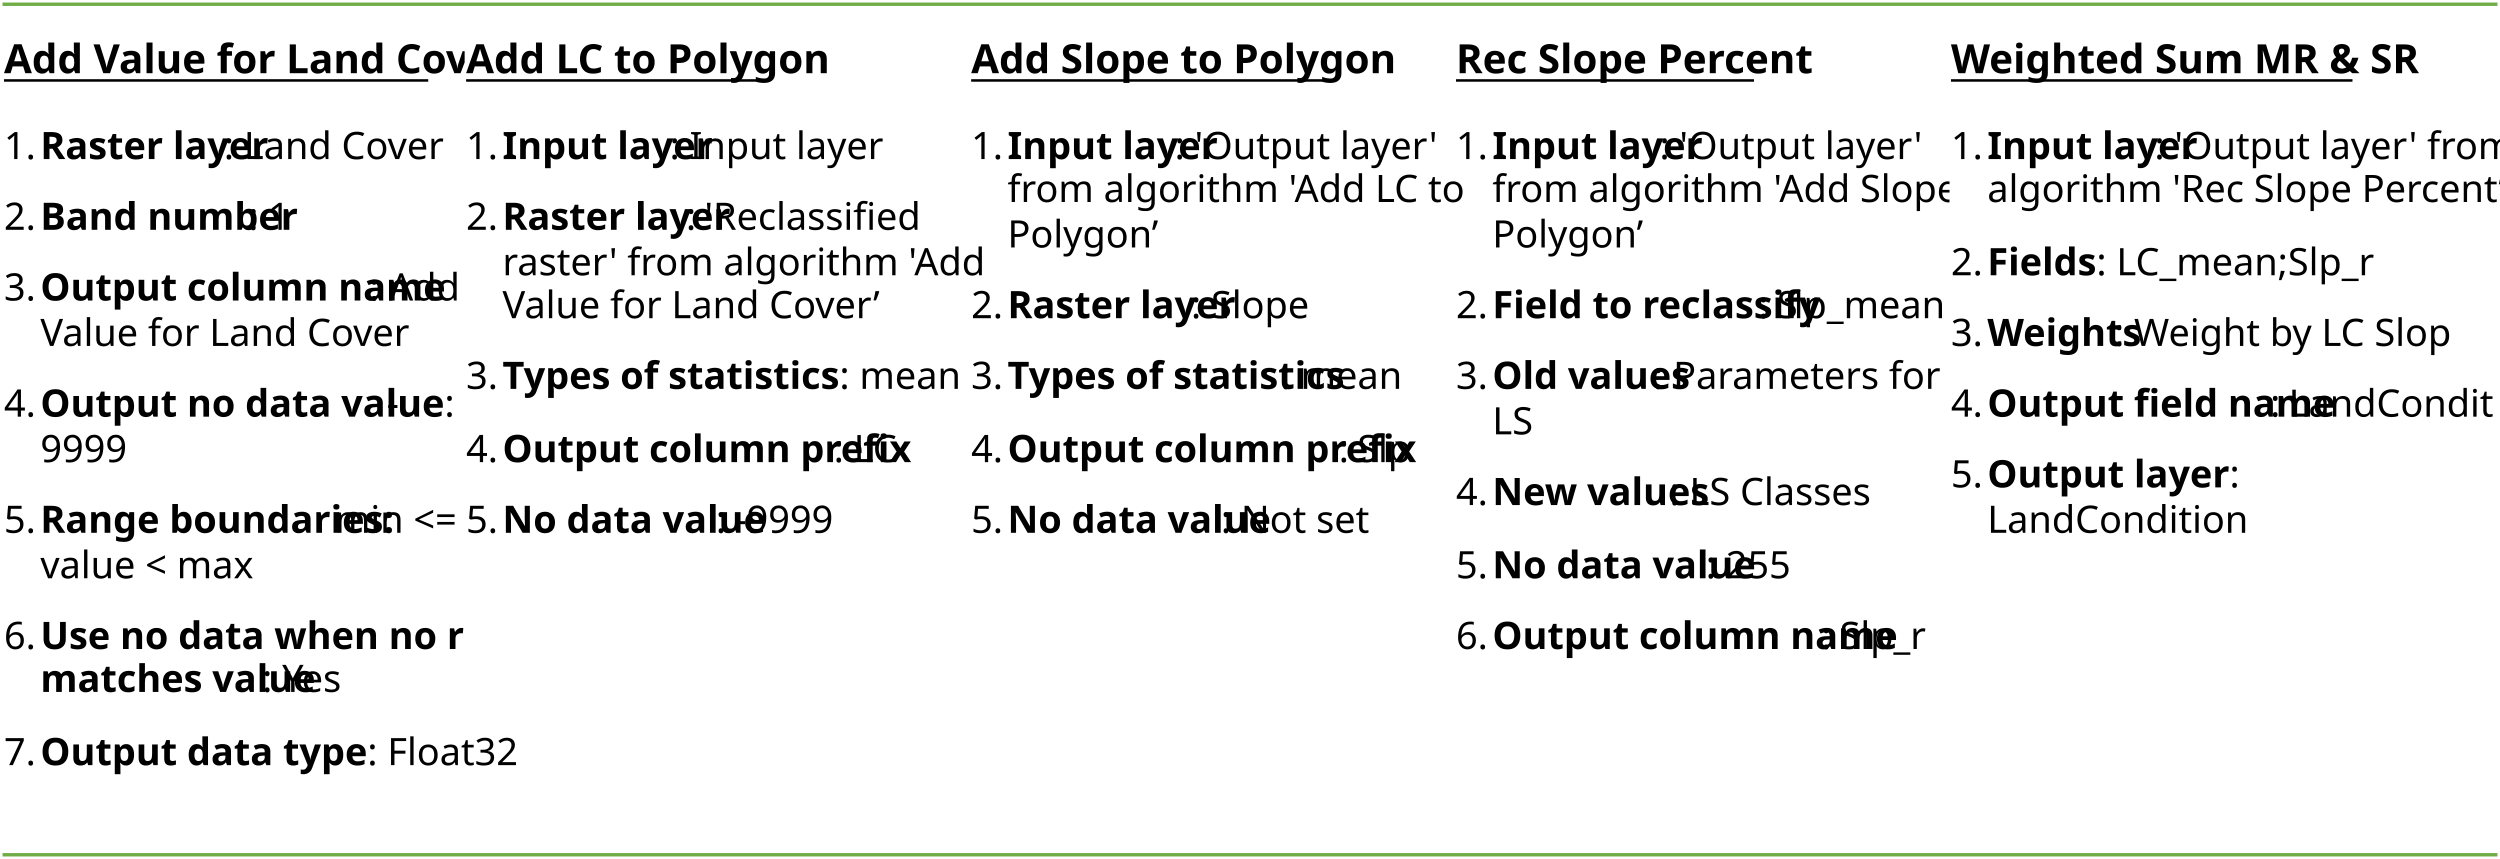
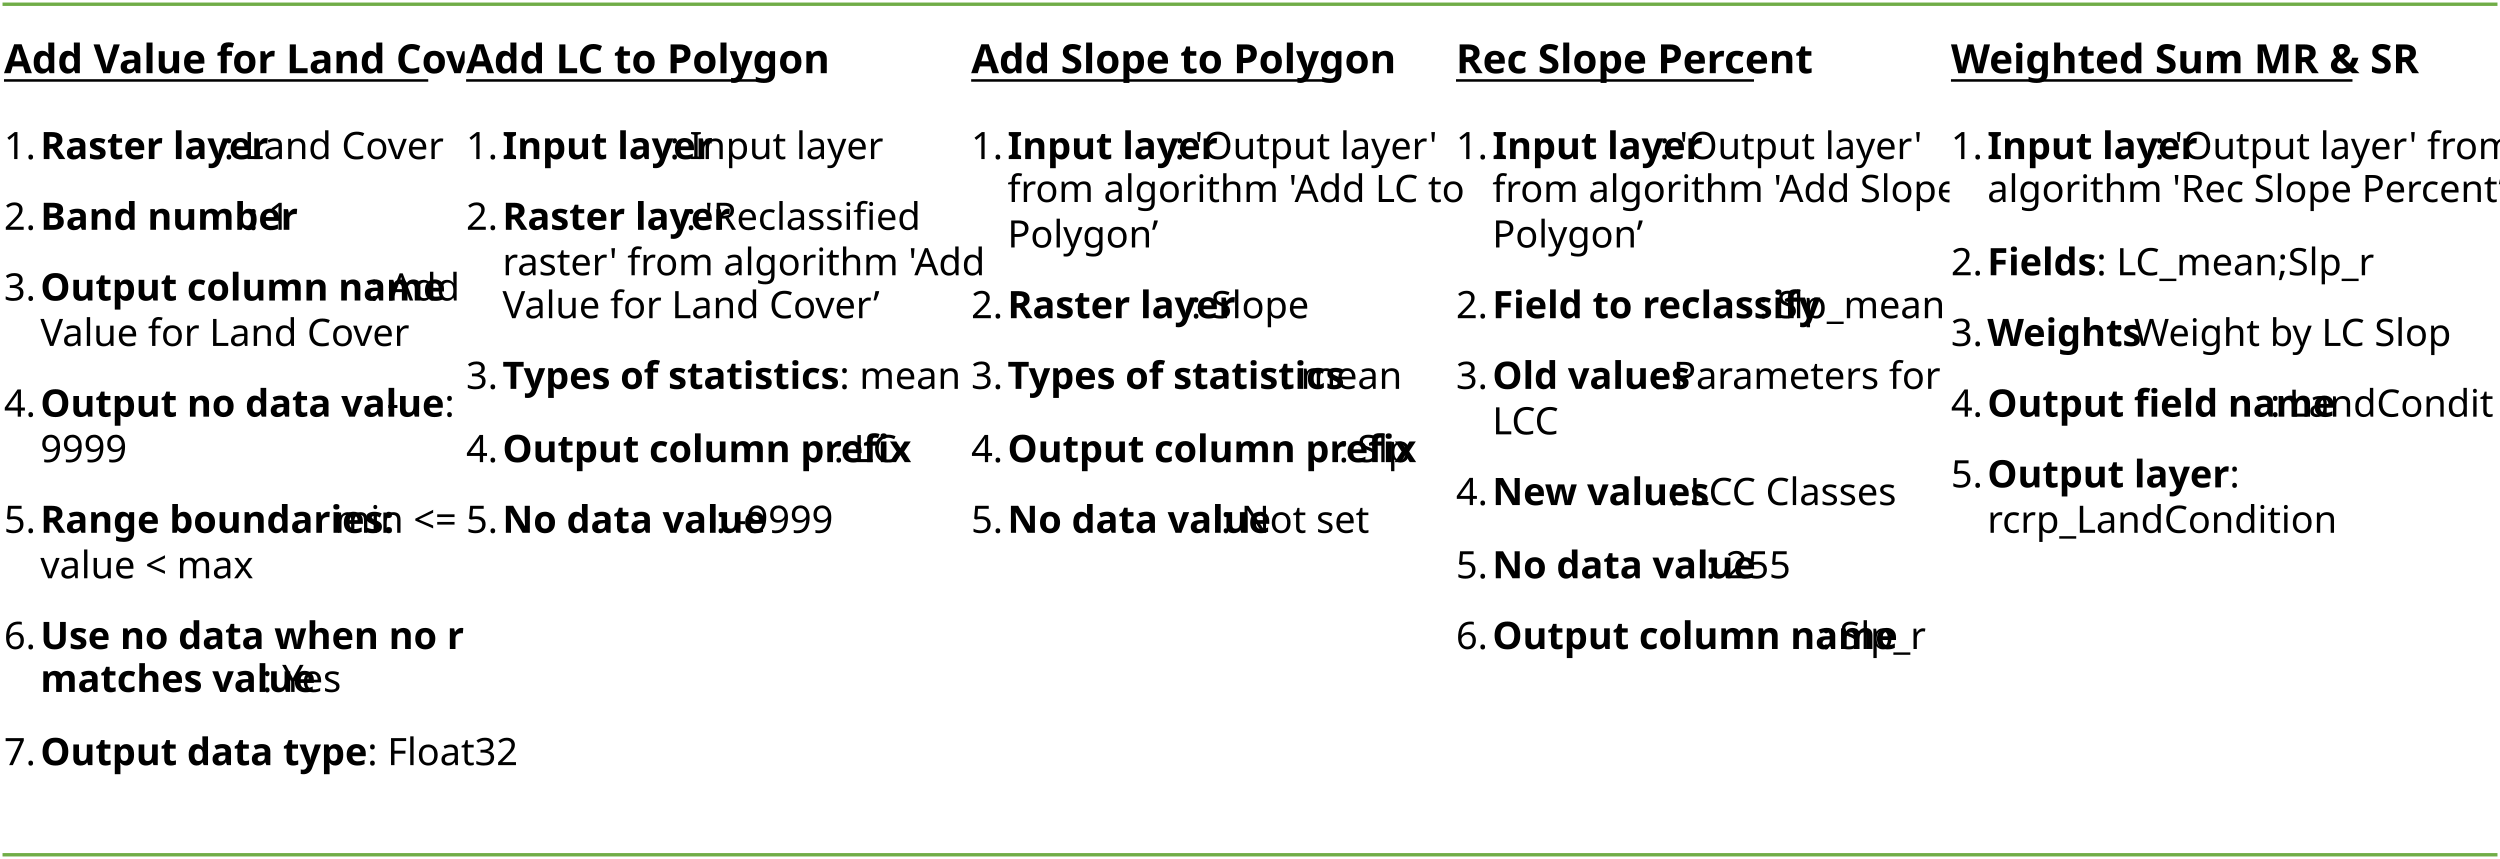
<svg xmlns="http://www.w3.org/2000/svg" width="990" height="340" overflow="hidden">
  <defs>
    <clipPath id="clip0">
      <rect x="145" y="61" width="990" height="340" />
    </clipPath>
    <clipPath id="clip1">
      <rect x="146" y="17" width="183" height="136" />
    </clipPath>
    <clipPath id="clip2">
      <rect x="329" y="17" width="200" height="136" />
    </clipPath>
    <clipPath id="clip3">
      <rect x="529" y="17" width="192" height="136" />
    </clipPath>
    <clipPath id="clip4">
      <rect x="721" y="17" width="196" height="136" />
    </clipPath>
    <clipPath id="clip5">
      <rect x="917" y="17" width="217" height="136" />
    </clipPath>
    <clipPath id="clip6">
      <rect x="146" y="-748" width="183" height="2002" />
    </clipPath>
    <clipPath id="clip7">
      <rect x="146" y="-748" width="183" height="2002" />
    </clipPath>
    <clipPath id="clip8">
      <rect x="146" y="-748" width="183" height="2002" />
    </clipPath>
    <clipPath id="clip9">
      <rect x="146" y="-748" width="183" height="2002" />
    </clipPath>
    <clipPath id="clip10">
      <rect x="146" y="-748" width="183" height="2002" />
    </clipPath>
    <clipPath id="clip11">
      <rect x="146" y="-748" width="183" height="2002" />
    </clipPath>
    <clipPath id="clip12">
      <rect x="146" y="-748" width="183" height="2002" />
    </clipPath>
    <clipPath id="clip13">
      <rect x="146" y="-748" width="183" height="2002" />
    </clipPath>
    <clipPath id="clip14">
      <rect x="146" y="-748" width="183" height="2002" />
    </clipPath>
    <clipPath id="clip15">
      <rect x="146" y="-748" width="183" height="2002" />
    </clipPath>
    <clipPath id="clip16">
      <rect x="329" y="-388" width="200" height="1162" />
    </clipPath>
    <clipPath id="clip17">
      <rect x="329" y="-388" width="200" height="1162" />
    </clipPath>
    <clipPath id="clip18">
      <rect x="329" y="-388" width="200" height="1162" />
    </clipPath>
    <clipPath id="clip19">
      <rect x="329" y="-388" width="200" height="1162" />
    </clipPath>
    <clipPath id="clip20">
      <rect x="329" y="-388" width="200" height="1162" />
    </clipPath>
    <clipPath id="clip21">
      <rect x="529" y="-388" width="192" height="1162" />
    </clipPath>
    <clipPath id="clip22">
      <rect x="529" y="-388" width="192" height="1162" />
    </clipPath>
    <clipPath id="clip23">
      <rect x="529" y="-388" width="192" height="1162" />
    </clipPath>
    <clipPath id="clip24">
      <rect x="529" y="-388" width="192" height="1162" />
    </clipPath>
    <clipPath id="clip25">
      <rect x="529" y="-388" width="192" height="1162" />
    </clipPath>
    <clipPath id="clip26">
      <rect x="721" y="-526" width="196" height="1484" />
    </clipPath>
    <clipPath id="clip27">
      <rect x="721" y="-526" width="196" height="1484" />
    </clipPath>
    <clipPath id="clip28">
      <rect x="721" y="-526" width="196" height="1484" />
    </clipPath>
    <clipPath id="clip29">
      <rect x="721" y="-526" width="196" height="1484" />
    </clipPath>
    <clipPath id="clip30">
      <rect x="721" y="-526" width="196" height="1484" />
    </clipPath>
    <clipPath id="clip31">
      <rect x="721" y="-526" width="196" height="1484" />
    </clipPath>
    <clipPath id="clip32">
      <rect x="721" y="-526" width="196" height="1484" />
    </clipPath>
    <clipPath id="clip33">
      <rect x="917" y="-388" width="217" height="1162" />
    </clipPath>
    <clipPath id="clip34">
      <rect x="917" y="-388" width="217" height="1162" />
    </clipPath>
    <clipPath id="clip35">
      <rect x="917" y="-388" width="217" height="1162" />
    </clipPath>
    <clipPath id="clip36">
      <rect x="917" y="-388" width="217" height="1162" />
    </clipPath>
    <clipPath id="clip37">
      <rect x="917" y="-388" width="217" height="1162" />
    </clipPath>
  </defs>
  <g clip-path="url(#clip0)" transform="translate(-145 -61)">
    <path d="M146 62.67 1134 62.67" stroke="#70AD47" stroke-width="1.333" stroke-linejoin="round" stroke-miterlimit="10" fill="none" fill-rule="evenodd" />
    <path d="M146 399.49 1134 399.49" stroke="#70AD47" stroke-width="1.333" stroke-linejoin="round" stroke-miterlimit="10" fill="none" fill-rule="evenodd" />
    <g clip-path="url(#clip1)">
      <text font-family="Calibri,Calibri_MSFontService,sans-serif" font-weight="700" font-size="16" transform="translate(146.579 90)">Add Value for Land Cover</text>
    </g>
    <path d="M146.579 92.36 188.579 92.36 230.579 92.36 272.579 92.36 314.579 92.36 314.579 93.36 272.579 93.36 230.579 93.36 188.579 93.36 146.579 93.36Z" fill-rule="evenodd" />
    <g clip-path="url(#clip2)">
      <text font-family="Calibri,Calibri_MSFontService,sans-serif" font-weight="700" font-size="16" transform="translate(329.579 90)">Add LC to Polygon</text>
    </g>
    <path d="M329.579 92.36 369.579 92.36 409.579 92.36 449.579 92.36 449.579 93.36 409.579 93.36 369.579 93.36 329.579 93.36Z" fill-rule="evenodd" />
    <g clip-path="url(#clip3)">
      <text font-family="Calibri,Calibri_MSFontService,sans-serif" font-weight="700" font-size="16" transform="translate(529.579 90)">Add Slope to Polygon</text>
    </g>
    <path d="M529.579 92.36 576.913 92.36 624.246 92.36 671.579 92.36 671.579 93.36 624.246 93.36 576.913 93.36 529.579 93.36Z" fill-rule="evenodd" />
    <g clip-path="url(#clip4)">
      <text font-family="Calibri,Calibri_MSFontService,sans-serif" font-weight="700" font-size="16" transform="translate(721.579 90)">Rec Slope Percent</text>
    </g>
    <path d="M721.579 92.36 760.913 92.36 800.246 92.36 839.579 92.36 839.579 93.36 800.246 93.36 760.913 93.36 721.579 93.36Z" fill-rule="evenodd" />
    <g clip-path="url(#clip5)">
      <text font-family="Calibri,Calibri_MSFontService,sans-serif" font-weight="700" font-size="16" transform="translate(917.579 90)">Weighted Sum MR &amp; SR</text>
    </g>
    <path d="M917.579 92.36 970.579 92.36 1023.58 92.36 1076.58 92.36 1076.58 93.36 1023.58 93.36 970.579 93.36 917.579 93.36Z" fill-rule="evenodd" />
    <g clip-path="url(#clip6)">
      <text font-family="Calibri,Calibri_MSFontService,sans-serif" font-weight="400" font-size="15" transform="translate(146.579 124)">1.</text>
    </g>
    <text font-family="Calibri,Calibri_MSFontService,sans-serif" font-weight="400" font-size="15" transform="translate(160.979 124)">​<tspan font-weight="700" font-size="15" x="0" y="0">Raster layer</tspan>
      <tspan font-size="15" x="72.667" y="0">: Land Cover</tspan>
    </text>
    <g clip-path="url(#clip7)">
      <text font-family="Calibri,Calibri_MSFontService,sans-serif" font-weight="400" font-size="15" transform="translate(146.579 152)">2.</text>
    </g>
    <text font-family="Calibri,Calibri_MSFontService,sans-serif" font-weight="400" font-size="15" transform="translate(160.979 152)">​<tspan font-weight="700" font-size="15" x="0" y="0">Band number</tspan>
      <tspan font-size="15" x="82.333" y="0">: 1</tspan>
    </text>
    <g clip-path="url(#clip8)">
      <text font-family="Calibri,Calibri_MSFontService,sans-serif" font-weight="400" font-size="15" transform="translate(146.579 180)">3.</text>
    </g>
    <text font-family="Calibri,Calibri_MSFontService,sans-serif" font-weight="400" font-size="15" transform="translate(160.979 180)">​<tspan font-weight="700" font-size="15" x="0" y="0">Output column name</tspan>
    </text>
    <g clip-path="url(#clip9)">
      <text font-family="Calibri,Calibri_MSFontService,sans-serif" font-weight="400" font-size="15" transform="translate(291.146 180)">: Add </text>
    </g>
    <text font-family="Calibri,Calibri_MSFontService,sans-serif" font-weight="400" font-size="15" transform="translate(160.979 198)">Value for Land Cover</text>
    <g clip-path="url(#clip10)">
      <text font-family="Calibri,Calibri_MSFontService,sans-serif" font-weight="400" font-size="15" transform="translate(146.579 226)">4.</text>
    </g>
    <text font-family="Calibri,Calibri_MSFontService,sans-serif" font-weight="400" font-size="15" transform="translate(160.979 226)">​<tspan font-weight="700" font-size="15" x="0" y="0">Output no data value</tspan>: <tspan font-size="15" x="137.167" y="0">-</tspan>
      <tspan font-size="15" x="0" y="18">9999</tspan>
    </text>
    <g clip-path="url(#clip11)">
      <text font-family="Calibri,Calibri_MSFontService,sans-serif" font-weight="400" font-size="15" transform="translate(146.579 272)">5.</text>
    </g>
    <text font-family="Calibri,Calibri_MSFontService,sans-serif" font-weight="400" font-size="15" transform="translate(160.979 272)">​<tspan font-weight="700" font-size="15" x="0" y="0">Range boundaries:</tspan>
    </text>
    <g clip-path="url(#clip12)">
      <text font-family="Calibri,Calibri_MSFontService,sans-serif" font-weight="400" font-size="15" transform="translate(277.646 272)">min &lt;= </text>
    </g>
    <text font-family="Calibri,Calibri_MSFontService,sans-serif" font-weight="400" font-size="15" transform="translate(160.979 290)">value &lt; max</text>
    <g clip-path="url(#clip13)">
      <text font-family="Calibri,Calibri_MSFontService,sans-serif" font-weight="400" font-size="15" transform="translate(146.579 318)">6.</text>
    </g>
    <text font-family="Calibri,Calibri_MSFontService,sans-serif" font-weight="400" font-size="15" transform="translate(160.979 318)">​</text>
    <g clip-path="url(#clip14)">
      <text font-family="Calibri,Calibri_MSFontService,sans-serif" font-weight="700" font-size="15" transform="translate(160.979 318)">Use no data when no range </text>
    </g>
    <text font-family="Calibri,Calibri_MSFontService,sans-serif" font-weight="700" font-size="15" transform="translate(160.979 335)">matches value<tspan font-weight="400" font-size="15" x="87.833" y="0">: Yes</tspan>
    </text>
    <g clip-path="url(#clip15)">
      <text font-family="Calibri,Calibri_MSFontService,sans-serif" font-weight="400" font-size="15" transform="translate(146.579 364)">7.</text>
    </g>
    <text font-family="Calibri,Calibri_MSFontService,sans-serif" font-weight="400" font-size="15" transform="translate(160.979 364)">​<tspan font-weight="700" font-size="15" x="0" y="0">Output data type</tspan>: Float32</text>
    <g clip-path="url(#clip16)">
      <text font-family="Calibri,Calibri_MSFontService,sans-serif" font-weight="400" font-size="15" transform="translate(329.579 124)">1.</text>
    </g>
    <text font-family="Calibri,Calibri_MSFontService,sans-serif" font-weight="400" font-size="15" transform="translate(343.979 124)">​<tspan font-weight="700" font-size="15" x="0" y="0">​​Input layer</tspan>
      <tspan font-size="15" x="66.167" y="0">: Input layer</tspan>
    </text>
    <g clip-path="url(#clip17)">
      <text font-family="Calibri,Calibri_MSFontService,sans-serif" font-weight="400" font-size="15" transform="translate(329.579 152)">2.</text>
    </g>
    <text font-family="Calibri,Calibri_MSFontService,sans-serif" font-weight="400" font-size="15" transform="translate(343.979 152)">​<tspan font-weight="700" font-size="15" x="0" y="0">​Raster layer</tspan>
      <tspan font-size="15" x="72.667" y="0">:</tspan>
      <tspan font-size="15" x="80" y="0">'Reclassified </tspan>
      <tspan font-size="15" x="0" y="18">raster' from algorithm 'Add </tspan>
      <tspan font-size="15" x="0" y="35">Value for Land Cover’</tspan>
    </text>
    <g clip-path="url(#clip18)">
      <text font-family="Calibri,Calibri_MSFontService,sans-serif" font-weight="400" font-size="15" transform="translate(329.579 215)">3.</text>
    </g>
    <text font-family="Calibri,Calibri_MSFontService,sans-serif" font-weight="400" font-size="15" transform="translate(343.979 215)">​<tspan font-weight="700" font-size="15" x="0" y="0">​Types of statistics</tspan>: mean</text>
    <g clip-path="url(#clip19)">
      <text font-family="Calibri,Calibri_MSFontService,sans-serif" font-weight="400" font-size="15" transform="translate(329.579 244)">4.</text>
    </g>
    <text font-family="Calibri,Calibri_MSFontService,sans-serif" font-weight="400" font-size="15" transform="translate(343.979 244)">​<tspan font-weight="700" font-size="15" x="0" y="0">Output column prefix</tspan>
      <tspan font-size="15" x="131.167" y="0">: LC</tspan>
    </text>
    <g clip-path="url(#clip20)">
      <text font-family="Calibri,Calibri_MSFontService,sans-serif" font-weight="400" font-size="15" transform="translate(329.579 272)">5.</text>
    </g>
    <text font-family="Calibri,Calibri_MSFontService,sans-serif" font-weight="400" font-size="15" transform="translate(343.979 272)">​<tspan font-weight="700" font-size="15" x="0" y="0">​​No data value</tspan>
      <tspan font-size="15" x="84.5" y="0">: </tspan>
      <tspan font-size="15" x="91.833" y="0">-</tspan>9999</text>
    <g clip-path="url(#clip21)">
      <text font-family="Calibri,Calibri_MSFontService,sans-serif" font-weight="400" font-size="15" transform="translate(529.579 124)">1.</text>
    </g>
    <text font-family="Calibri,Calibri_MSFontService,sans-serif" font-weight="400" font-size="15" transform="translate(543.979 124)">​<tspan font-weight="700" font-size="15" x="0" y="0">Input layer</tspan>
      <tspan font-size="15" x="66.167" y="0">: 'Output layer' </tspan>
      <tspan font-size="15" x="0" y="17">from algorithm 'Add LC to </tspan>
      <tspan font-size="15" x="0" y="35">Polygon’</tspan>
    </text>
    <g clip-path="url(#clip22)">
      <text font-family="Calibri,Calibri_MSFontService,sans-serif" font-weight="400" font-size="15" transform="translate(529.579 187)">2.</text>
    </g>
    <text font-family="Calibri,Calibri_MSFontService,sans-serif" font-weight="400" font-size="15" transform="translate(543.979 187)">​<tspan font-weight="700" font-size="15" x="0" y="0">Raster layer</tspan>
      <tspan font-size="15" x="72.667" y="0">: Slope</tspan>
    </text>
    <g clip-path="url(#clip23)">
      <text font-family="Calibri,Calibri_MSFontService,sans-serif" font-weight="400" font-size="15" transform="translate(529.579 215)">3.</text>
    </g>
    <text font-family="Calibri,Calibri_MSFontService,sans-serif" font-weight="400" font-size="15" transform="translate(543.979 215)">​<tspan font-weight="700" font-size="15" x="0" y="0">Types of statistics</tspan>
      <tspan font-size="15" x="108.167" y="0">: mean</tspan>
    </text>
    <g clip-path="url(#clip24)">
      <text font-family="Calibri,Calibri_MSFontService,sans-serif" font-weight="400" font-size="15" transform="translate(529.579 244)">4.</text>
    </g>
    <text font-family="Calibri,Calibri_MSFontService,sans-serif" font-weight="400" font-size="15" transform="translate(543.979 244)">​<tspan font-weight="700" font-size="15" x="0" y="0">Output column prefix</tspan>
      <tspan font-size="15" x="131.167" y="0">: </tspan>
      <tspan font-size="15" x="138.5" y="0">Slp</tspan>
    </text>
    <g clip-path="url(#clip25)">
      <text font-family="Calibri,Calibri_MSFontService,sans-serif" font-weight="400" font-size="15" transform="translate(529.579 272)">5.</text>
    </g>
    <text font-family="Calibri,Calibri_MSFontService,sans-serif" font-weight="400" font-size="15" transform="translate(543.979 272)">​<tspan font-weight="700" font-size="15" x="0" y="0">No data value</tspan>
      <tspan font-size="15" x="84.5" y="0">: Not set</tspan>
    </text>
    <g clip-path="url(#clip26)">
      <text font-family="Calibri,Calibri_MSFontService,sans-serif" font-weight="400" font-size="15" transform="translate(721.579 124)">1.</text>
    </g>
    <text font-family="Calibri,Calibri_MSFontService,sans-serif" font-weight="400" font-size="15" transform="translate(735.979 124)">​<tspan font-weight="700" font-size="15" x="0" y="0">Input layer</tspan>
      <tspan font-size="15" x="66.167" y="0">: 'Output layer' </tspan>
    </text>
    <g clip-path="url(#clip27)">
      <text font-family="Calibri,Calibri_MSFontService,sans-serif" font-weight="400" font-size="15" transform="translate(735.979 141)">from algorithm 'Add Slope to </text>
    </g>
    <text font-family="Calibri,Calibri_MSFontService,sans-serif" font-weight="400" font-size="15" transform="translate(735.979 159)">Polygon’</text>
    <g clip-path="url(#clip28)">
      <text font-family="Calibri,Calibri_MSFontService,sans-serif" font-weight="400" font-size="15" transform="translate(721.579 187)">2.</text>
    </g>
    <text font-family="Calibri,Calibri_MSFontService,sans-serif" font-weight="400" font-size="15" transform="translate(735.979 187)">​<tspan font-weight="700" font-size="15" x="0" y="0">​Field to reclassify</tspan>
      <tspan font-size="15" x="105.333" y="0">:</tspan>
      <tspan font-size="15" x="112.667" y="0">S</tspan>
      <tspan font-size="15" x="119.333" y="0">lp_mean</tspan>
    </text>
    <g clip-path="url(#clip29)">
      <text font-family="Calibri,Calibri_MSFontService,sans-serif" font-weight="400" font-size="15" transform="translate(721.579 215)">3.</text>
    </g>
    <text font-family="Calibri,Calibri_MSFontService,sans-serif" font-weight="400" font-size="15" transform="translate(735.979 215)">​<tspan font-weight="700" font-size="15" x="0" y="0">​Old values</tspan>
      <tspan font-size="15" x="63.667" y="0">: Parameters for </tspan>
-       <tspan font-size="15" x="0" y="18">LS</tspan>
+       <tspan font-size="15" x="0" y="18">LCC</tspan>
    </text>
    <g clip-path="url(#clip30)">
      <text font-family="Calibri,Calibri_MSFontService,sans-serif" font-weight="400" font-size="15" transform="translate(721.579 261)">4.</text>
    </g>
    <text font-family="Calibri,Calibri_MSFontService,sans-serif" font-weight="400" font-size="15" transform="translate(735.979 261)">​<tspan font-weight="700" font-size="15" x="0" y="0">New values</tspan>
-       <tspan font-size="15" x="70.167" y="0">: LS Classes</tspan>
+       <tspan font-size="15" x="70.167" y="0">: LCC Classes</tspan>
    </text>
    <g clip-path="url(#clip31)">
      <text font-family="Calibri,Calibri_MSFontService,sans-serif" font-weight="400" font-size="15" transform="translate(721.579 290)">5.</text>
    </g>
    <text font-family="Calibri,Calibri_MSFontService,sans-serif" font-weight="400" font-size="15" transform="translate(735.979 290)">​<tspan font-weight="700" font-size="15" x="0" y="0">No data value</tspan>
      <tspan font-size="15" x="84.5" y="0">: 255</tspan>
    </text>
    <g clip-path="url(#clip32)">
      <text font-family="Calibri,Calibri_MSFontService,sans-serif" font-weight="400" font-size="15" transform="translate(721.579 318)">6.</text>
    </g>
    <text font-family="Calibri,Calibri_MSFontService,sans-serif" font-weight="400" font-size="15" transform="translate(735.979 318)">​<tspan font-weight="700" font-size="15" x="0" y="0">Output column name</tspan>
      <tspan font-size="15" x="130.167" y="0">: </tspan>
      <tspan font-size="15" x="137.5" y="0">Slp_r</tspan>
    </text>
    <g clip-path="url(#clip33)">
      <text font-family="Calibri,Calibri_MSFontService,sans-serif" font-weight="400" font-size="15" transform="translate(917.579 124)">1.</text>
    </g>
    <text font-family="Calibri,Calibri_MSFontService,sans-serif" font-weight="400" font-size="15" transform="translate(931.979 124)">​<tspan font-weight="700" font-size="15" x="0" y="0">Input layer</tspan>
      <tspan font-size="15" x="66.167" y="0">: 'Output layer' from </tspan>
      <tspan font-size="15" x="0" y="17">algorithm 'Rec Slope Percent’</tspan>
    </text>
    <g clip-path="url(#clip34)">
      <text font-family="Calibri,Calibri_MSFontService,sans-serif" font-weight="400" font-size="15" transform="translate(917.579 170)">2.</text>
    </g>
    <text font-family="Calibri,Calibri_MSFontService,sans-serif" font-weight="400" font-size="15" transform="translate(931.979 170)">​<tspan font-weight="700" font-size="15" x="0" y="0">Fields</tspan>: LC_mean;Slp_r</text>
    <g clip-path="url(#clip35)">
      <text font-family="Calibri,Calibri_MSFontService,sans-serif" font-weight="400" font-size="15" transform="translate(917.579 198)">3.</text>
    </g>
    <text font-family="Calibri,Calibri_MSFontService,sans-serif" font-weight="400" font-size="15" transform="translate(931.979 198)">​<tspan font-weight="700" font-size="15" x="0" y="0">Weights</tspan>
      <tspan font-size="15" x="50.167" y="0">: Weight by LC Slop</tspan>
    </text>
    <g clip-path="url(#clip36)">
      <text font-family="Calibri,Calibri_MSFontService,sans-serif" font-weight="400" font-size="15" transform="translate(917.579 226)">4.</text>
    </g>
    <text font-family="Calibri,Calibri_MSFontService,sans-serif" font-weight="400" font-size="15" transform="translate(931.979 226)">​<tspan font-weight="700" font-size="15" x="0" y="0">Output field name</tspan>
      <tspan font-size="15" x="112" y="0">: </tspan>
      <tspan font-size="15" x="119.333" y="0">LandCondit</tspan>
    </text>
    <g clip-path="url(#clip37)">
      <text font-family="Calibri,Calibri_MSFontService,sans-serif" font-weight="400" font-size="15" transform="translate(917.579 254)">5.</text>
    </g>
-     <text font-family="Calibri,Calibri_MSFontService,sans-serif" font-weight="400" font-size="15" transform="translate(931.979 254)">​<tspan font-weight="700" font-size="15" x="0" y="0">Output layer</tspan>: <tspan font-size="15" x="0" y="18">LandCondition</tspan>
+     <text font-family="Calibri,Calibri_MSFontService,sans-serif" font-weight="400" font-size="15" transform="translate(931.979 254)">​<tspan font-weight="700" font-size="15" x="0" y="0">Output layer</tspan>: <tspan font-size="15" x="0" y="18">rcrp_LandCondition</tspan>
    </text>
  </g>
</svg>
